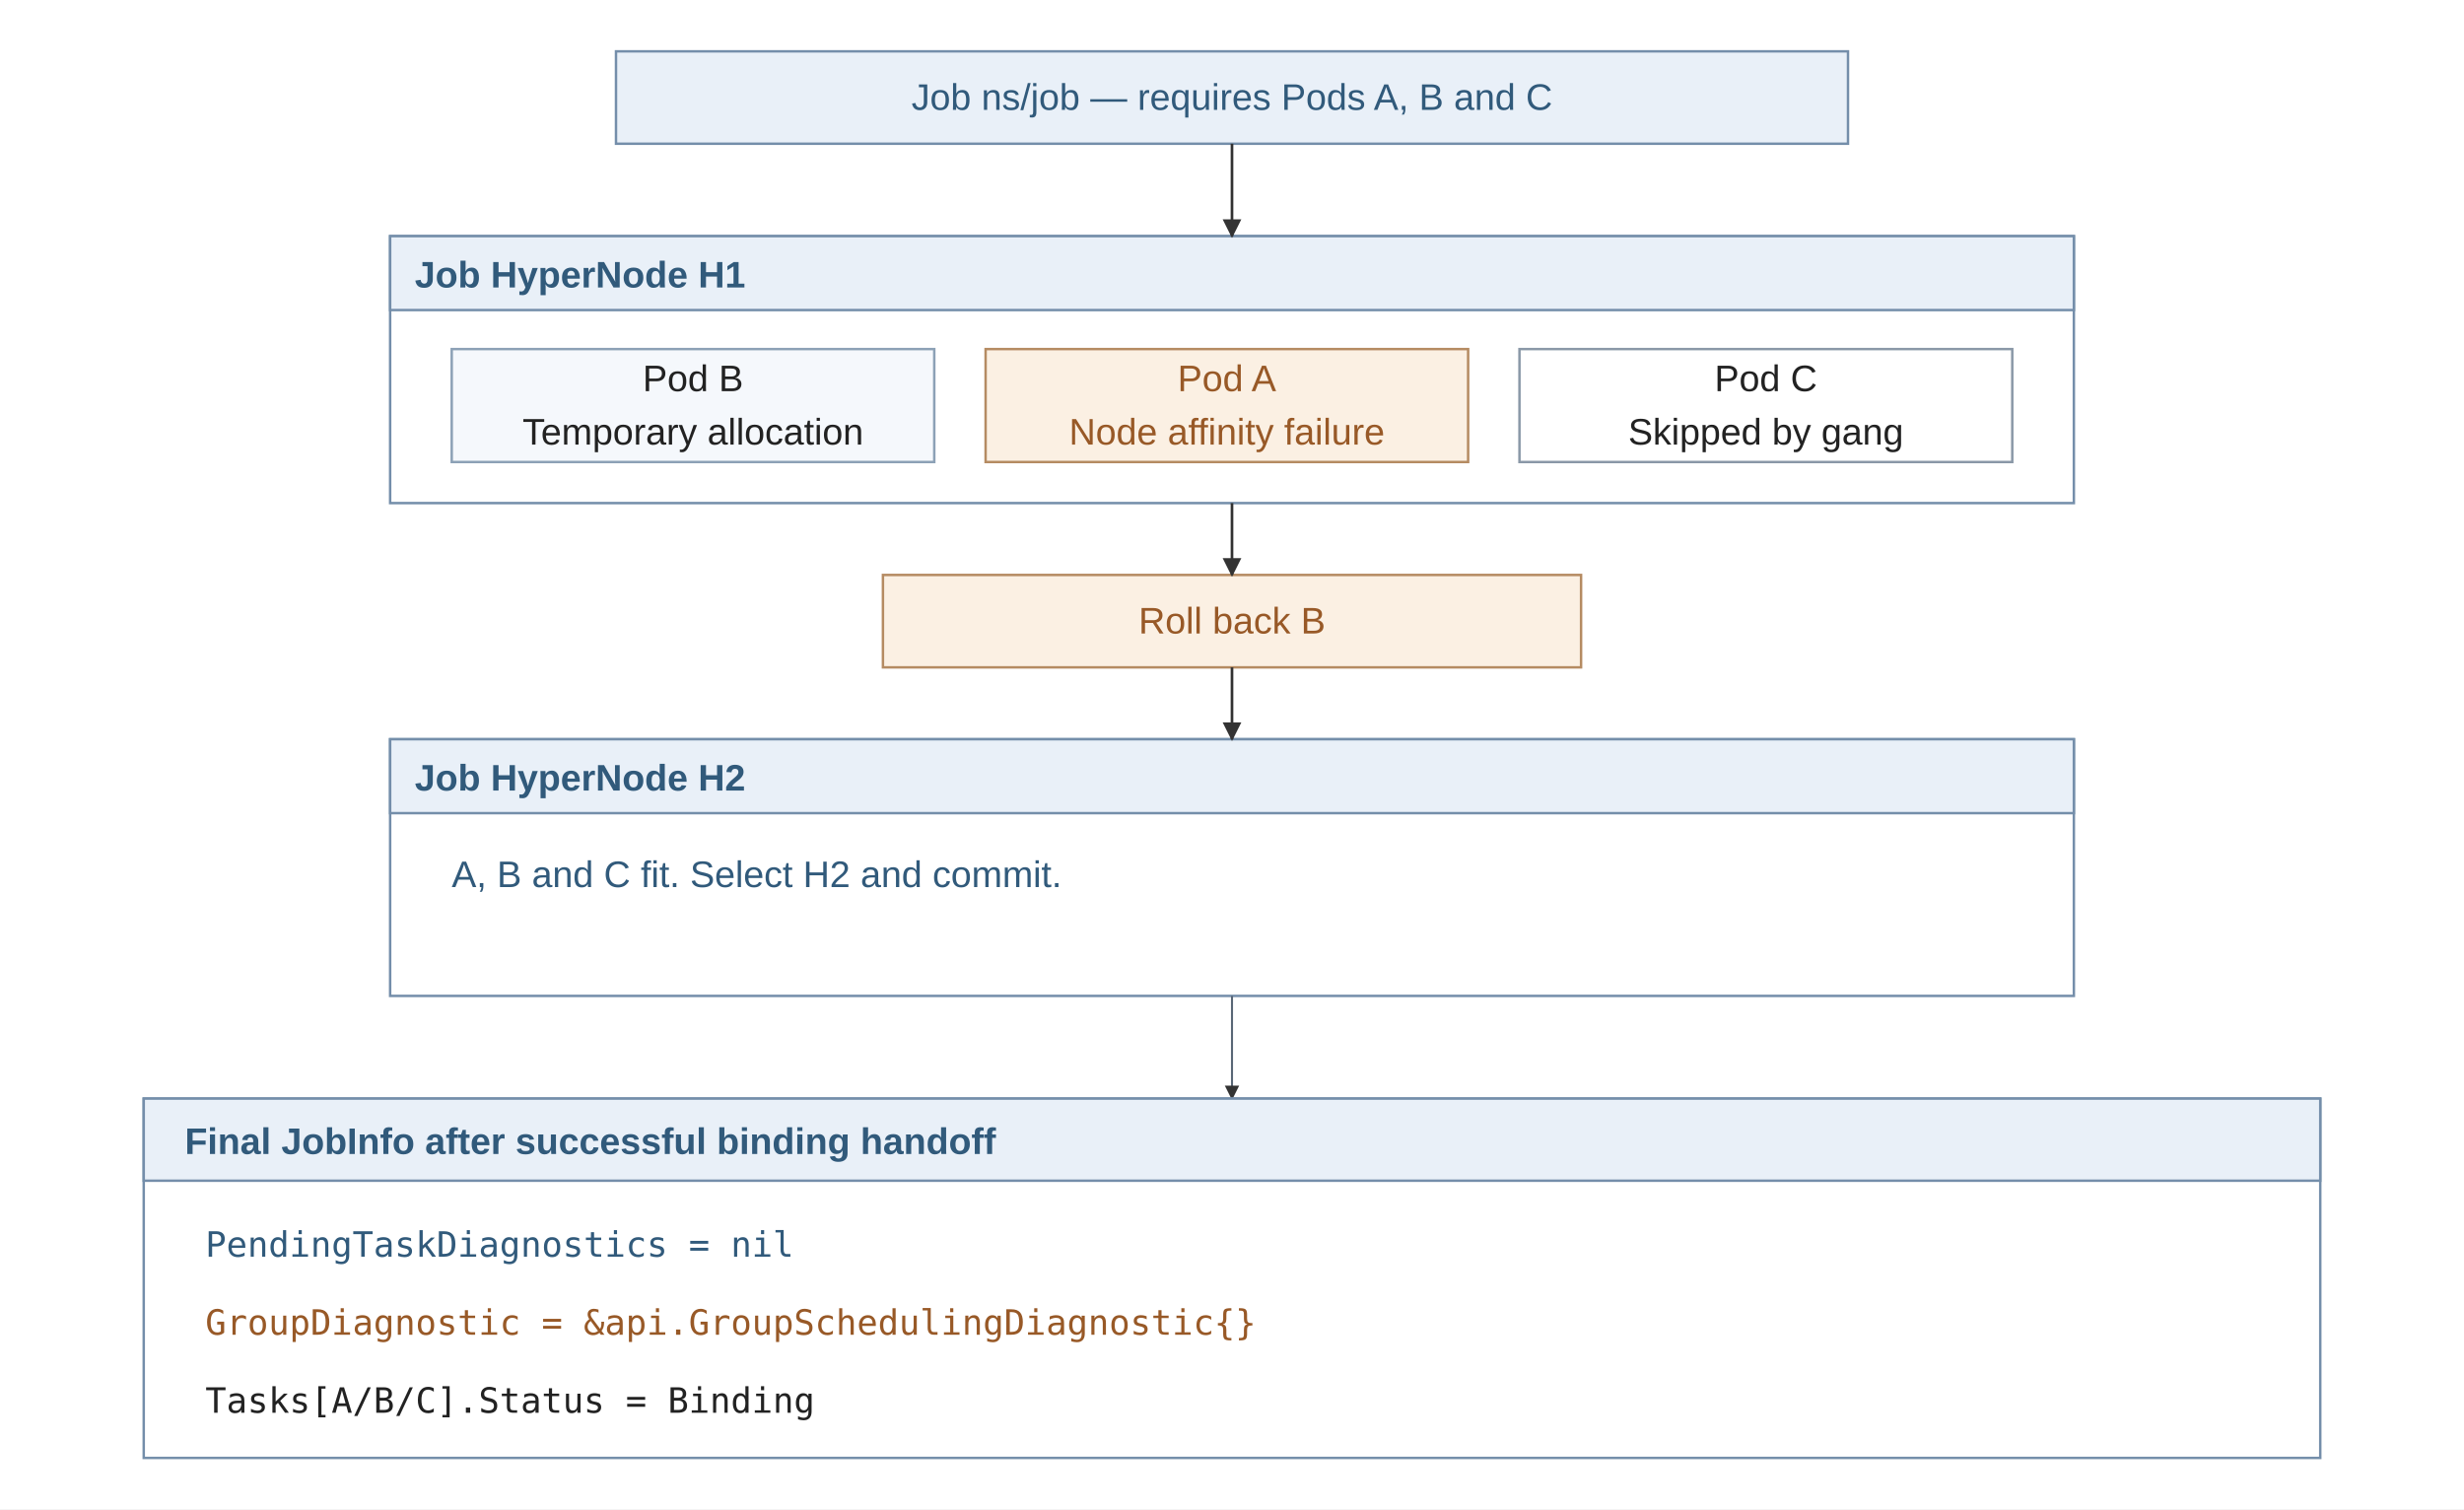
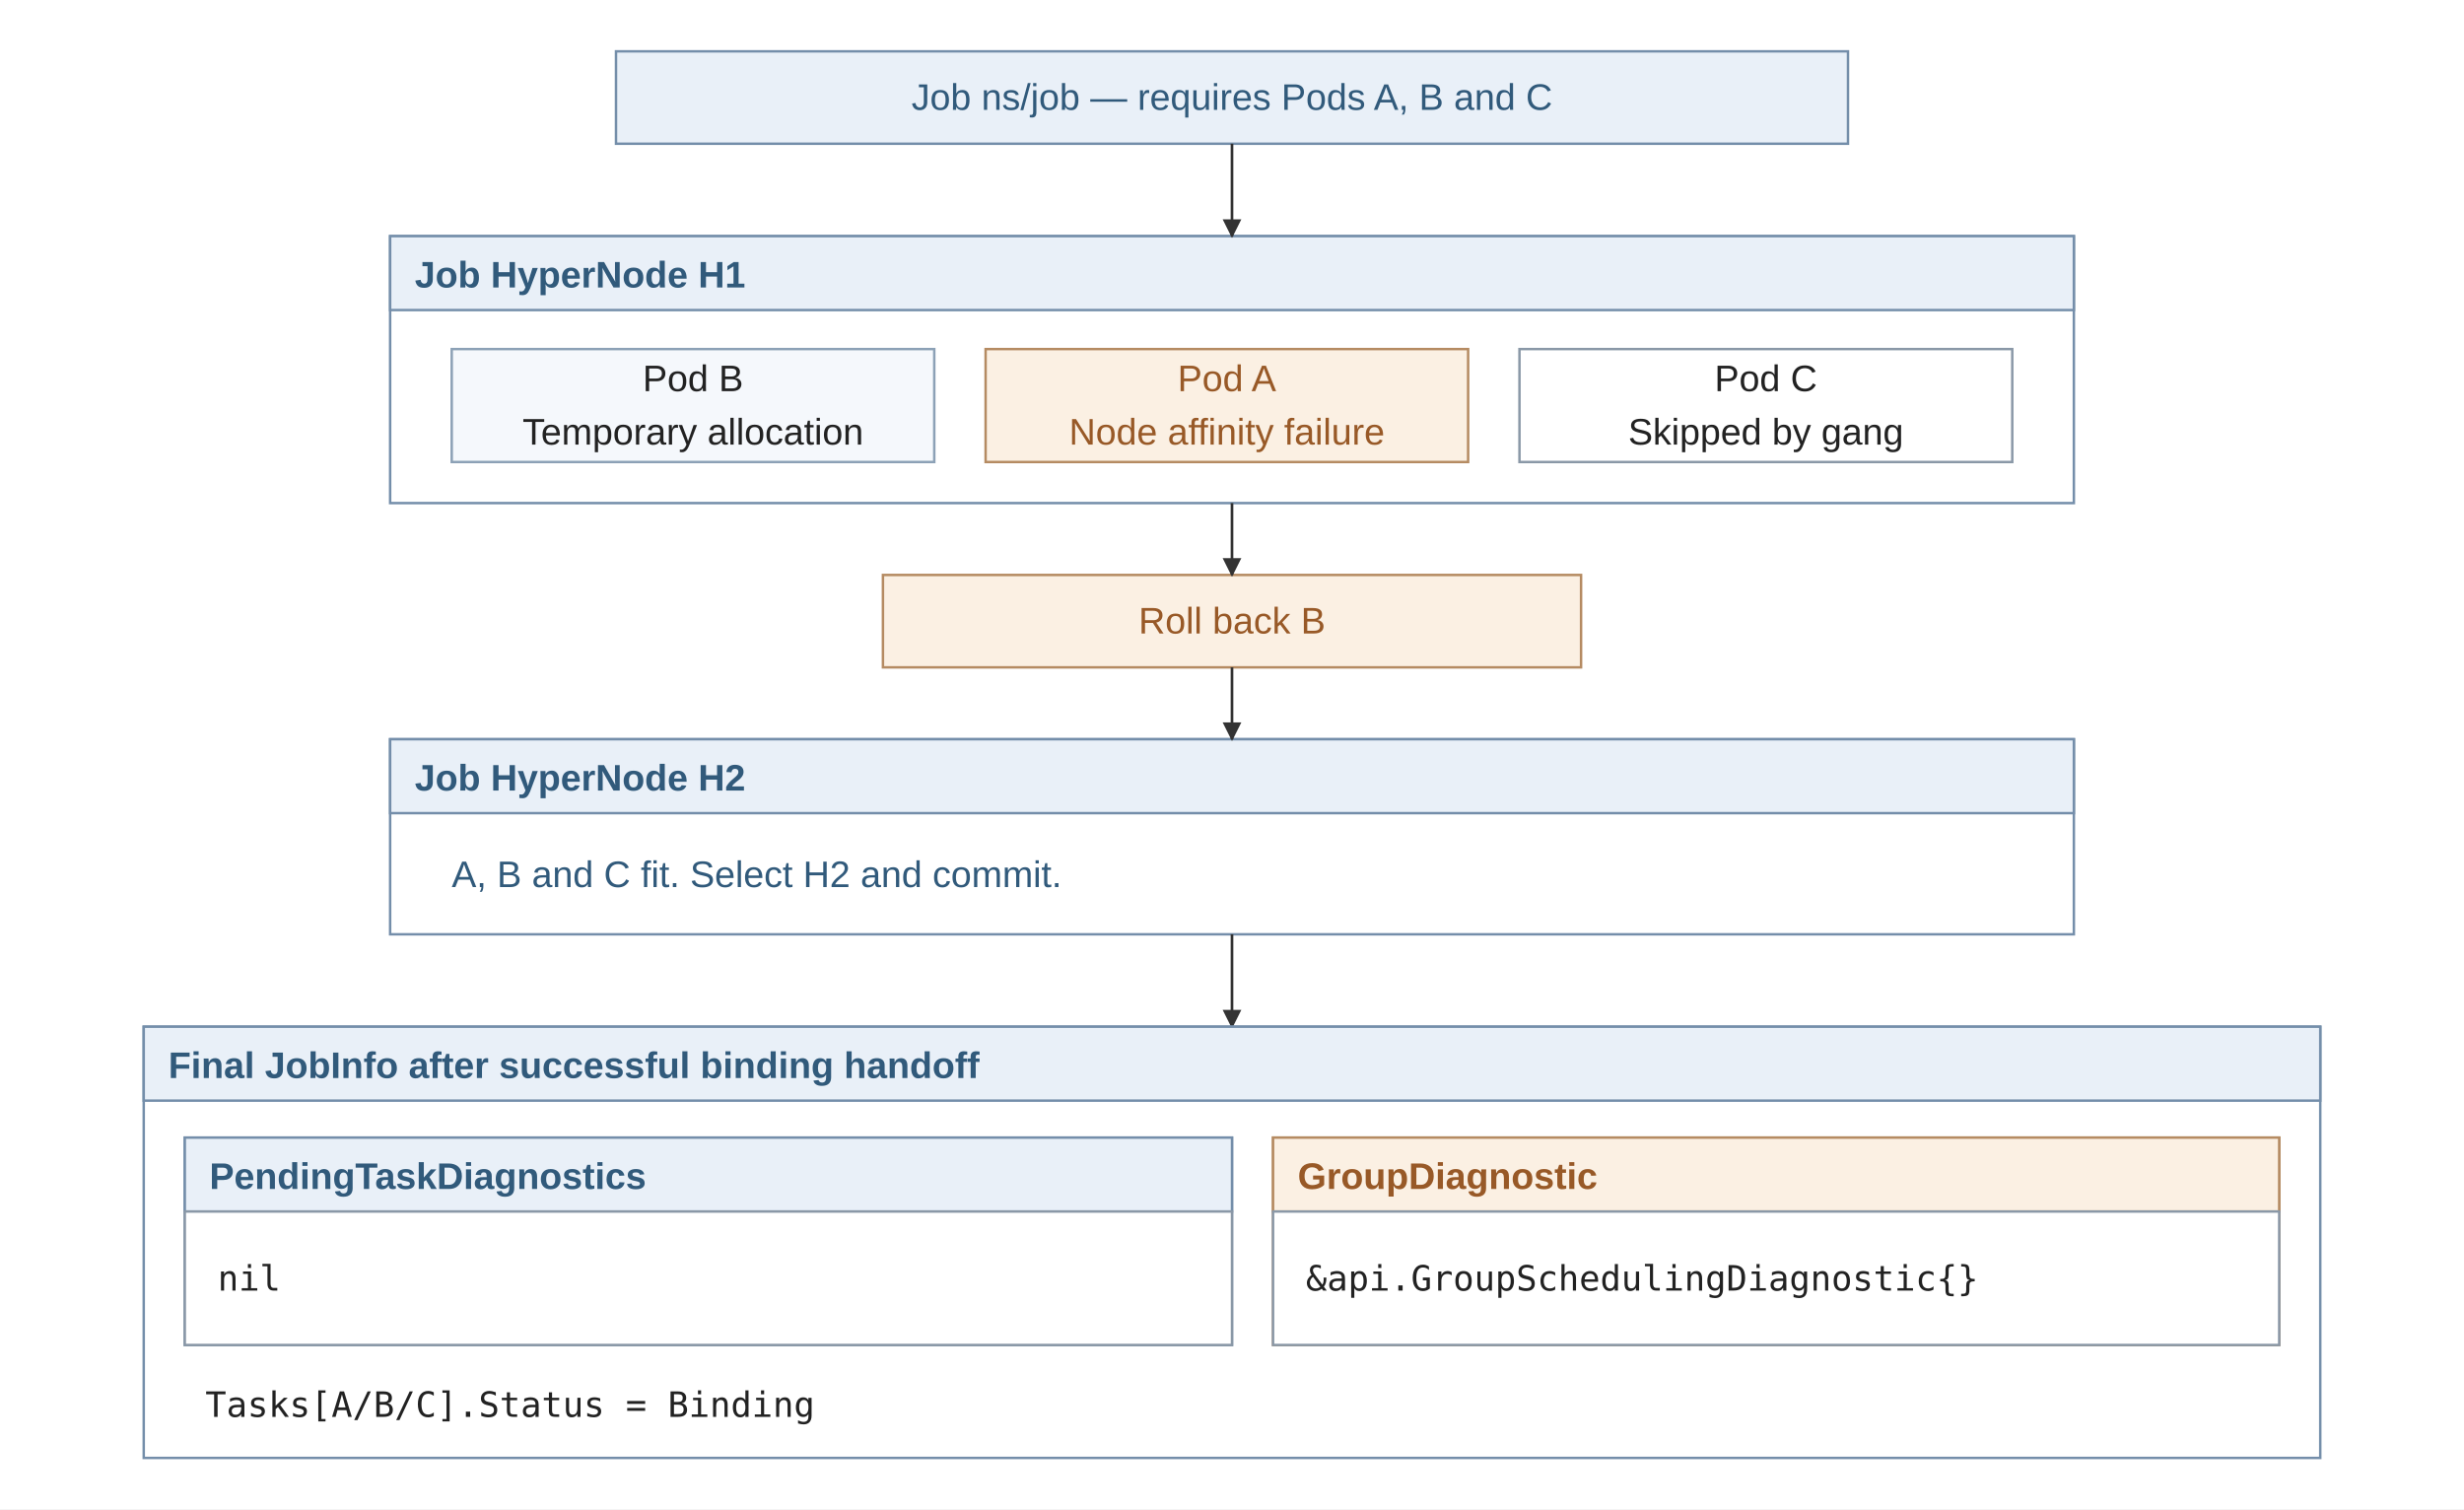
<svg xmlns="http://www.w3.org/2000/svg" width="1200" height="735" viewBox="0 0 1200 735" role="img" aria-labelledby="title desc">
  <defs>
    <marker id="arrow" viewBox="0 0 10 10" refX="9" refY="5" markerWidth="7" markerHeight="7" orient="auto">
      <path d="M0 0L10 5L0 10Z" fill="#333" />
    </marker>
  </defs>
  <style>text{font-family:Arial,Helvetica,sans-serif;font-size:18px;fill:#222} .heading{font-weight:600} .code{font-family:"DejaVu Sans Mono",monospace;font-size:17px} .small{font-size:16px} .blue{fill:#315a7b} .orange{fill:#985927} .muted{fill:#596777}</style>
  <rect width="1200" height="735" fill="white" />
  <rect x="300" y="25" width="600" height="45" fill="#e9f0f8" stroke="#748eaa" stroke-width="1.2" />
  <text x="600.0" y="53.5" class=" blue" text-anchor="middle">Job ns/job — requires Pods A, B and C</text>
  <rect x="190" y="115" width="820" height="130" fill="white" stroke="#748eaa" stroke-width="1.2" />
  <rect x="190" y="115" width="820" height="36" fill="#e9f0f8" stroke="#748eaa" stroke-width="1.2" />
  <text x="202" y="140" class="heading blue" text-anchor="start">Job HyperNode H1</text>
  <rect x="220" y="170" width="235" height="55" fill="#f5f8fc" stroke="#8ca1b6" stroke-width="1.2" />
  <text x="337.5" y="190.5" class="" text-anchor="middle">Pod B</text>
  <text x="337.5" y="216.5" class="" text-anchor="middle">Temporary allocation</text>
  <rect x="480" y="170" width="235" height="55" fill="#fbf0e3" stroke="#b58b62" stroke-width="1.2" />
  <text x="597.5" y="190.5" class=" orange" text-anchor="middle">Pod A</text>
  <text x="597.5" y="216.5" class=" orange" text-anchor="middle">Node affinity failure</text>
  <rect x="740" y="170" width="240" height="55" fill="#ffffff" stroke="#8a98a7" stroke-width="1.2" />
  <text x="860.0" y="190.5" class="" text-anchor="middle">Pod C</text>
  <text x="860.0" y="216.5" class="" text-anchor="middle">Skipped by gang</text>
  <rect x="430" y="280" width="340" height="45" fill="#fbf0e3" stroke="#b58b62" stroke-width="1.2" />
  <text x="600.0" y="308.5" class=" orange" text-anchor="middle">Roll back B</text>
-   <rect x="190" y="360" width="820" height="125" fill="white" stroke="#748eaa" stroke-width="1.2" />
+   <rect x="190" y="360" width="820" height="95" fill="white" stroke="#748eaa" stroke-width="1.2" />
  <rect x="190" y="360" width="820" height="36" fill="#e9f0f8" stroke="#748eaa" stroke-width="1.2" />
  <text x="202" y="385" class="heading blue" text-anchor="start">Job HyperNode H2</text>
  <text x="220" y="432" class="blue" text-anchor="start">A, B and C fit. Select H2 and commit.</text>
  <path d="M600.0 70L600.0 115" fill="none" stroke="#333" stroke-width="1.3" marker-end="url(#arrow)" />
  <path d="M600.0 245L600.0 280" fill="none" stroke="#333" stroke-width="1.3" marker-end="url(#arrow)" />
  <path d="M600.0 325L600.0 360" fill="none" stroke="#333" stroke-width="1.3" marker-end="url(#arrow)" />
-   <path d="M600 485V535" fill="none" stroke="#596777" marker-end="url(#arrow)" />
-   <rect x="70" y="535" width="1060" height="175" fill="white" stroke="#748eaa" stroke-width="1.2" />
-   <rect x="70" y="535" width="1060" height="40" fill="#e9f0f8" stroke="#748eaa" stroke-width="1.2" />
-   <text x="90" y="562" class="heading blue">Final JobInfo after successful binding handoff</text>
-   <text x="100" y="612" class="code blue">PendingTaskDiagnostics = nil</text>
-   <text x="100" y="650" class="code orange">GroupDiagnostic = &amp;api.GroupSchedulingDiagnostic{}</text>
-   <text x="100" y="688" class="code">Tasks[A/B/C].Status = Binding</text>
+   <path d="M600.0 455L600.0 500" fill="none" stroke="#333" stroke-width="1.3" marker-end="url(#arrow)" />
+   <rect x="70" y="500" width="1060" height="210" fill="white" stroke="#748eaa" stroke-width="1.2" />
+   <rect x="70" y="500" width="1060" height="36" fill="#e9f0f8" stroke="#748eaa" stroke-width="1.2" />
+   <text x="82" y="525" class="heading blue" text-anchor="start">Final JobInfo after successful binding handoff</text>
+   <rect x="90" y="554" width="510" height="101" fill="white" stroke="#748eaa" stroke-width="1.2" />
+   <rect x="90" y="554" width="510" height="36" fill="#e9f0f8" stroke="#748eaa" stroke-width="1.2" />
+   <text x="102" y="579" class="heading blue" text-anchor="start">PendingTaskDiagnostics</text>
+   <rect x="90" y="590" width="510" height="65" fill="#ffffff" stroke="#8a98a7" stroke-width="1.2" />
+   <text x="106" y="628.5" class="code" text-anchor="start">nil</text>
+   <rect x="620" y="554" width="490" height="101" fill="white" stroke="#b58b62" stroke-width="1.2" />
+   <rect x="620" y="554" width="490" height="36" fill="#fbf0e3" stroke="#b58b62" stroke-width="1.2" />
+   <text x="632" y="579" class="heading orange" text-anchor="start">GroupDiagnostic</text>
+   <rect x="620" y="590" width="490" height="65" fill="#ffffff" stroke="#8a98a7" stroke-width="1.2" />
+   <text x="636" y="628.5" class="code" text-anchor="start">&amp;api.GroupSchedulingDiagnostic{}</text>
+   <text x="100" y="690" class="code" text-anchor="start">Tasks[A/B/C].Status = Binding</text>
</svg>
